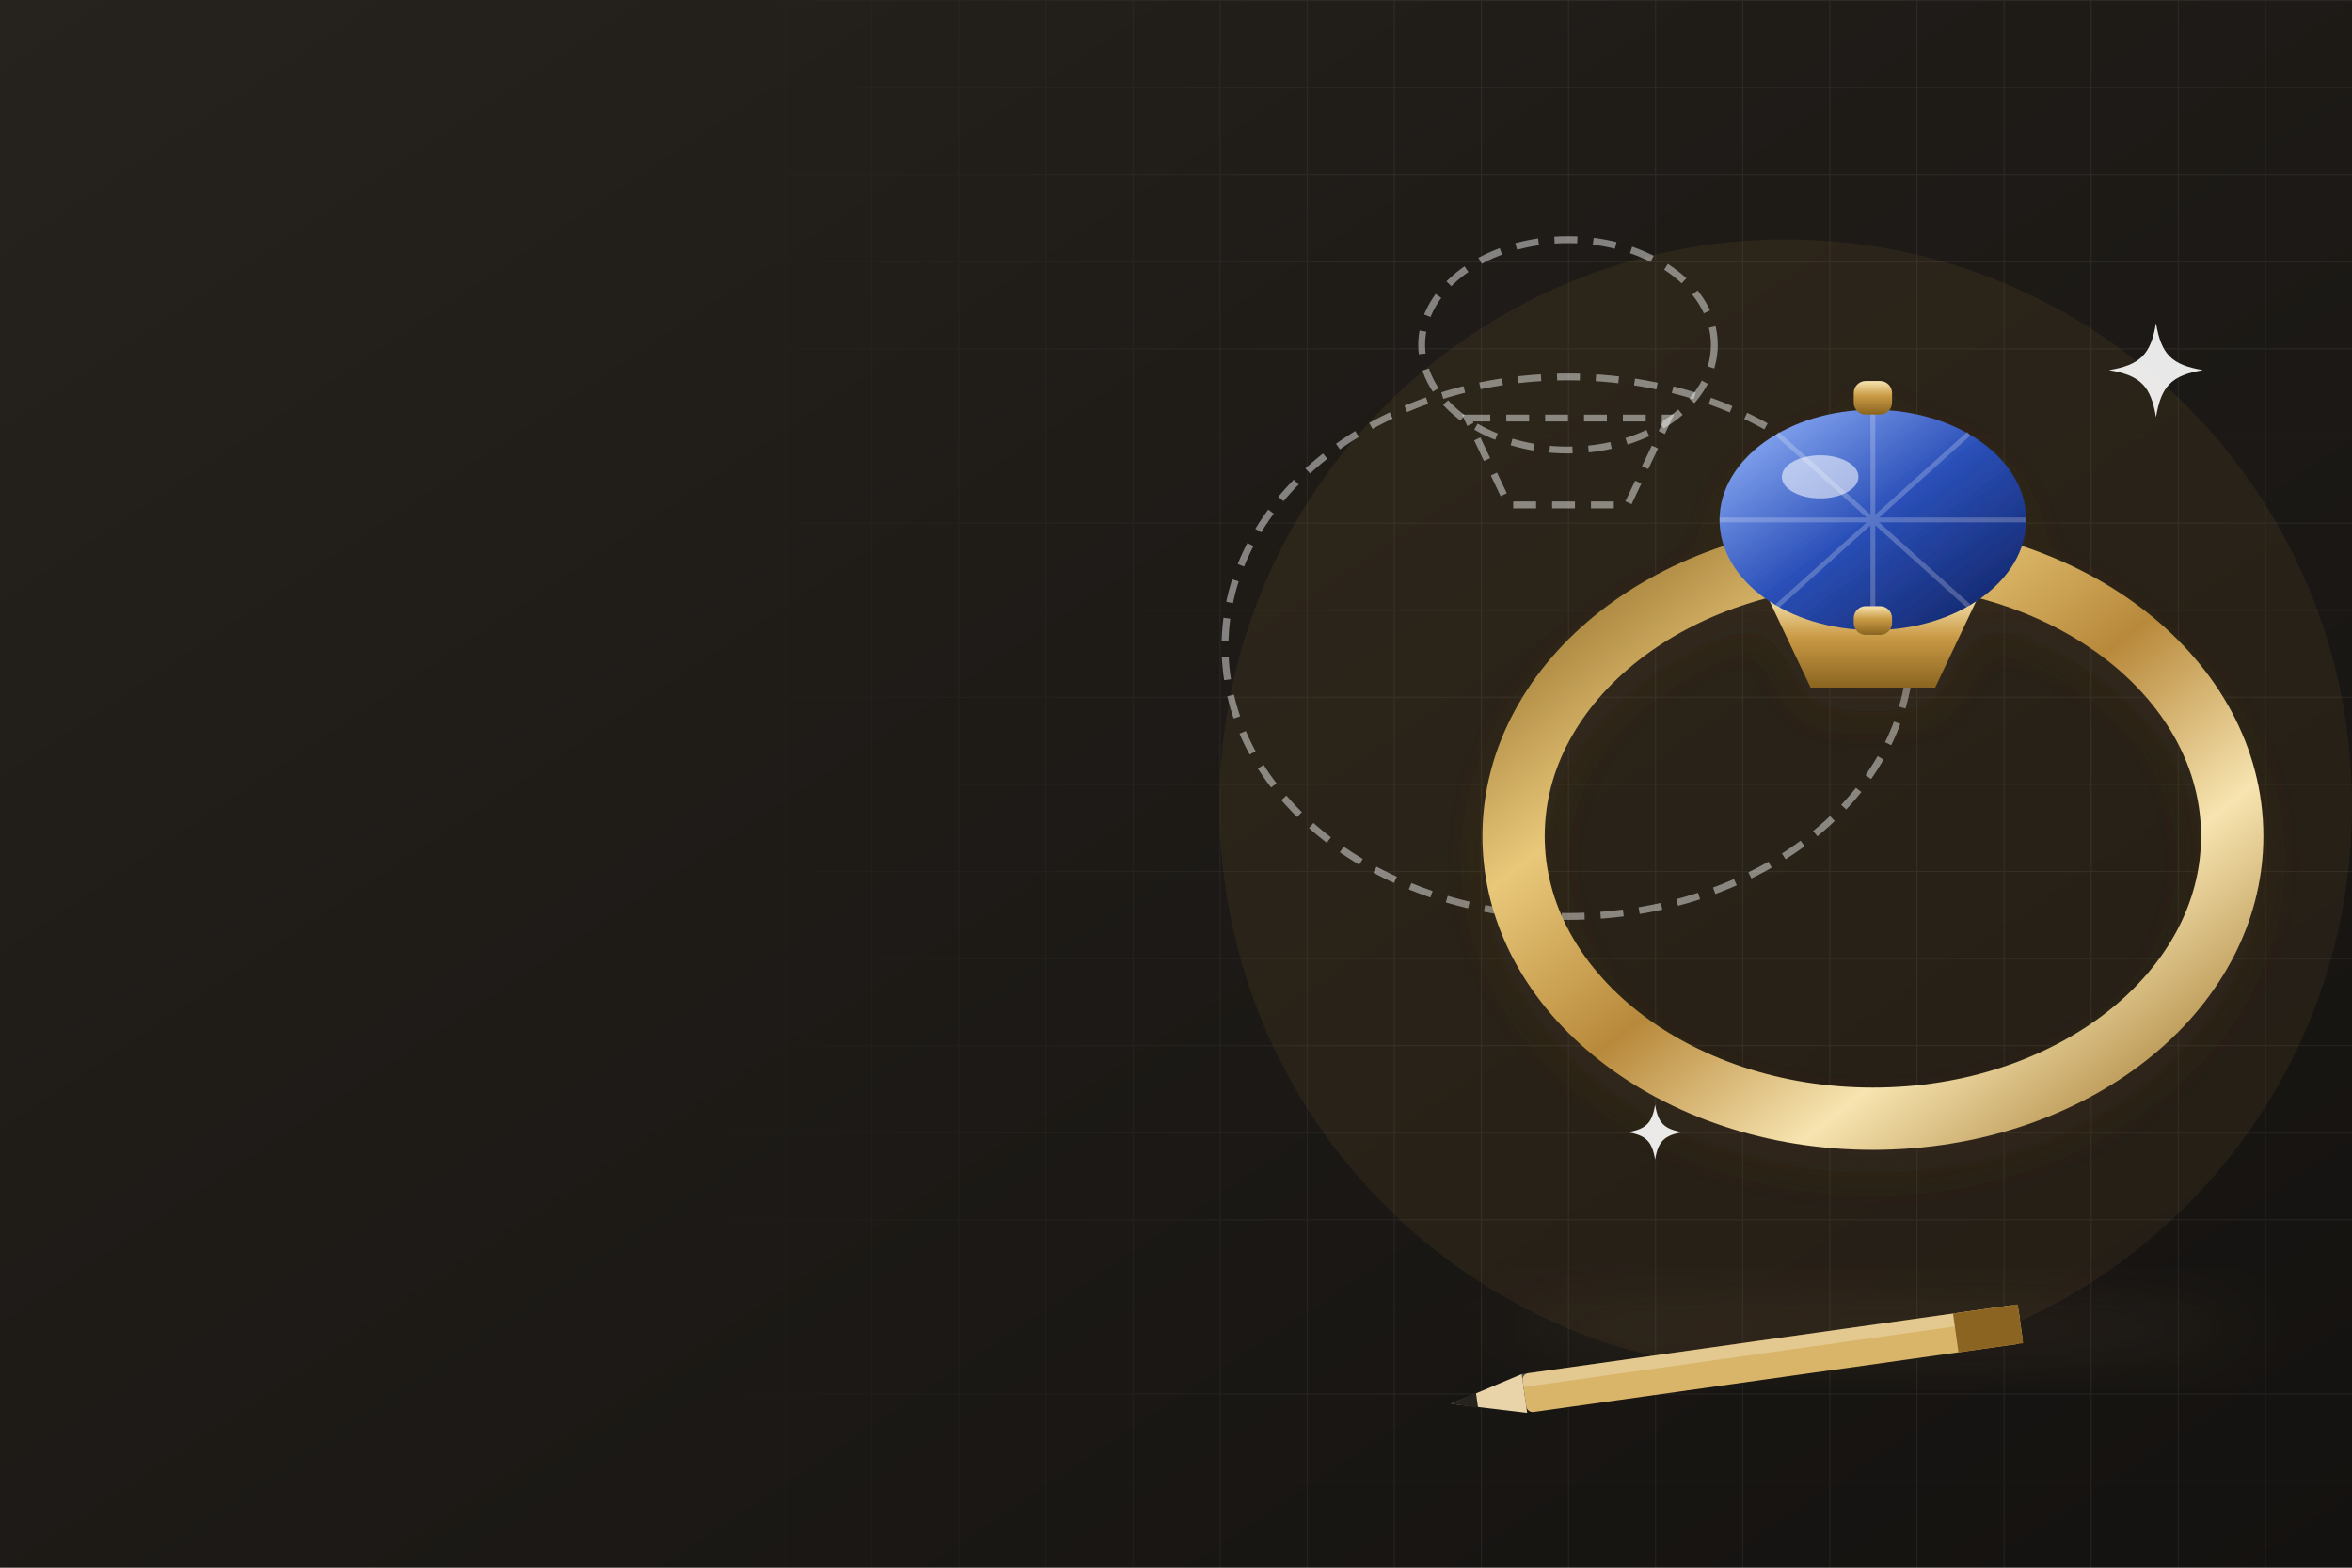
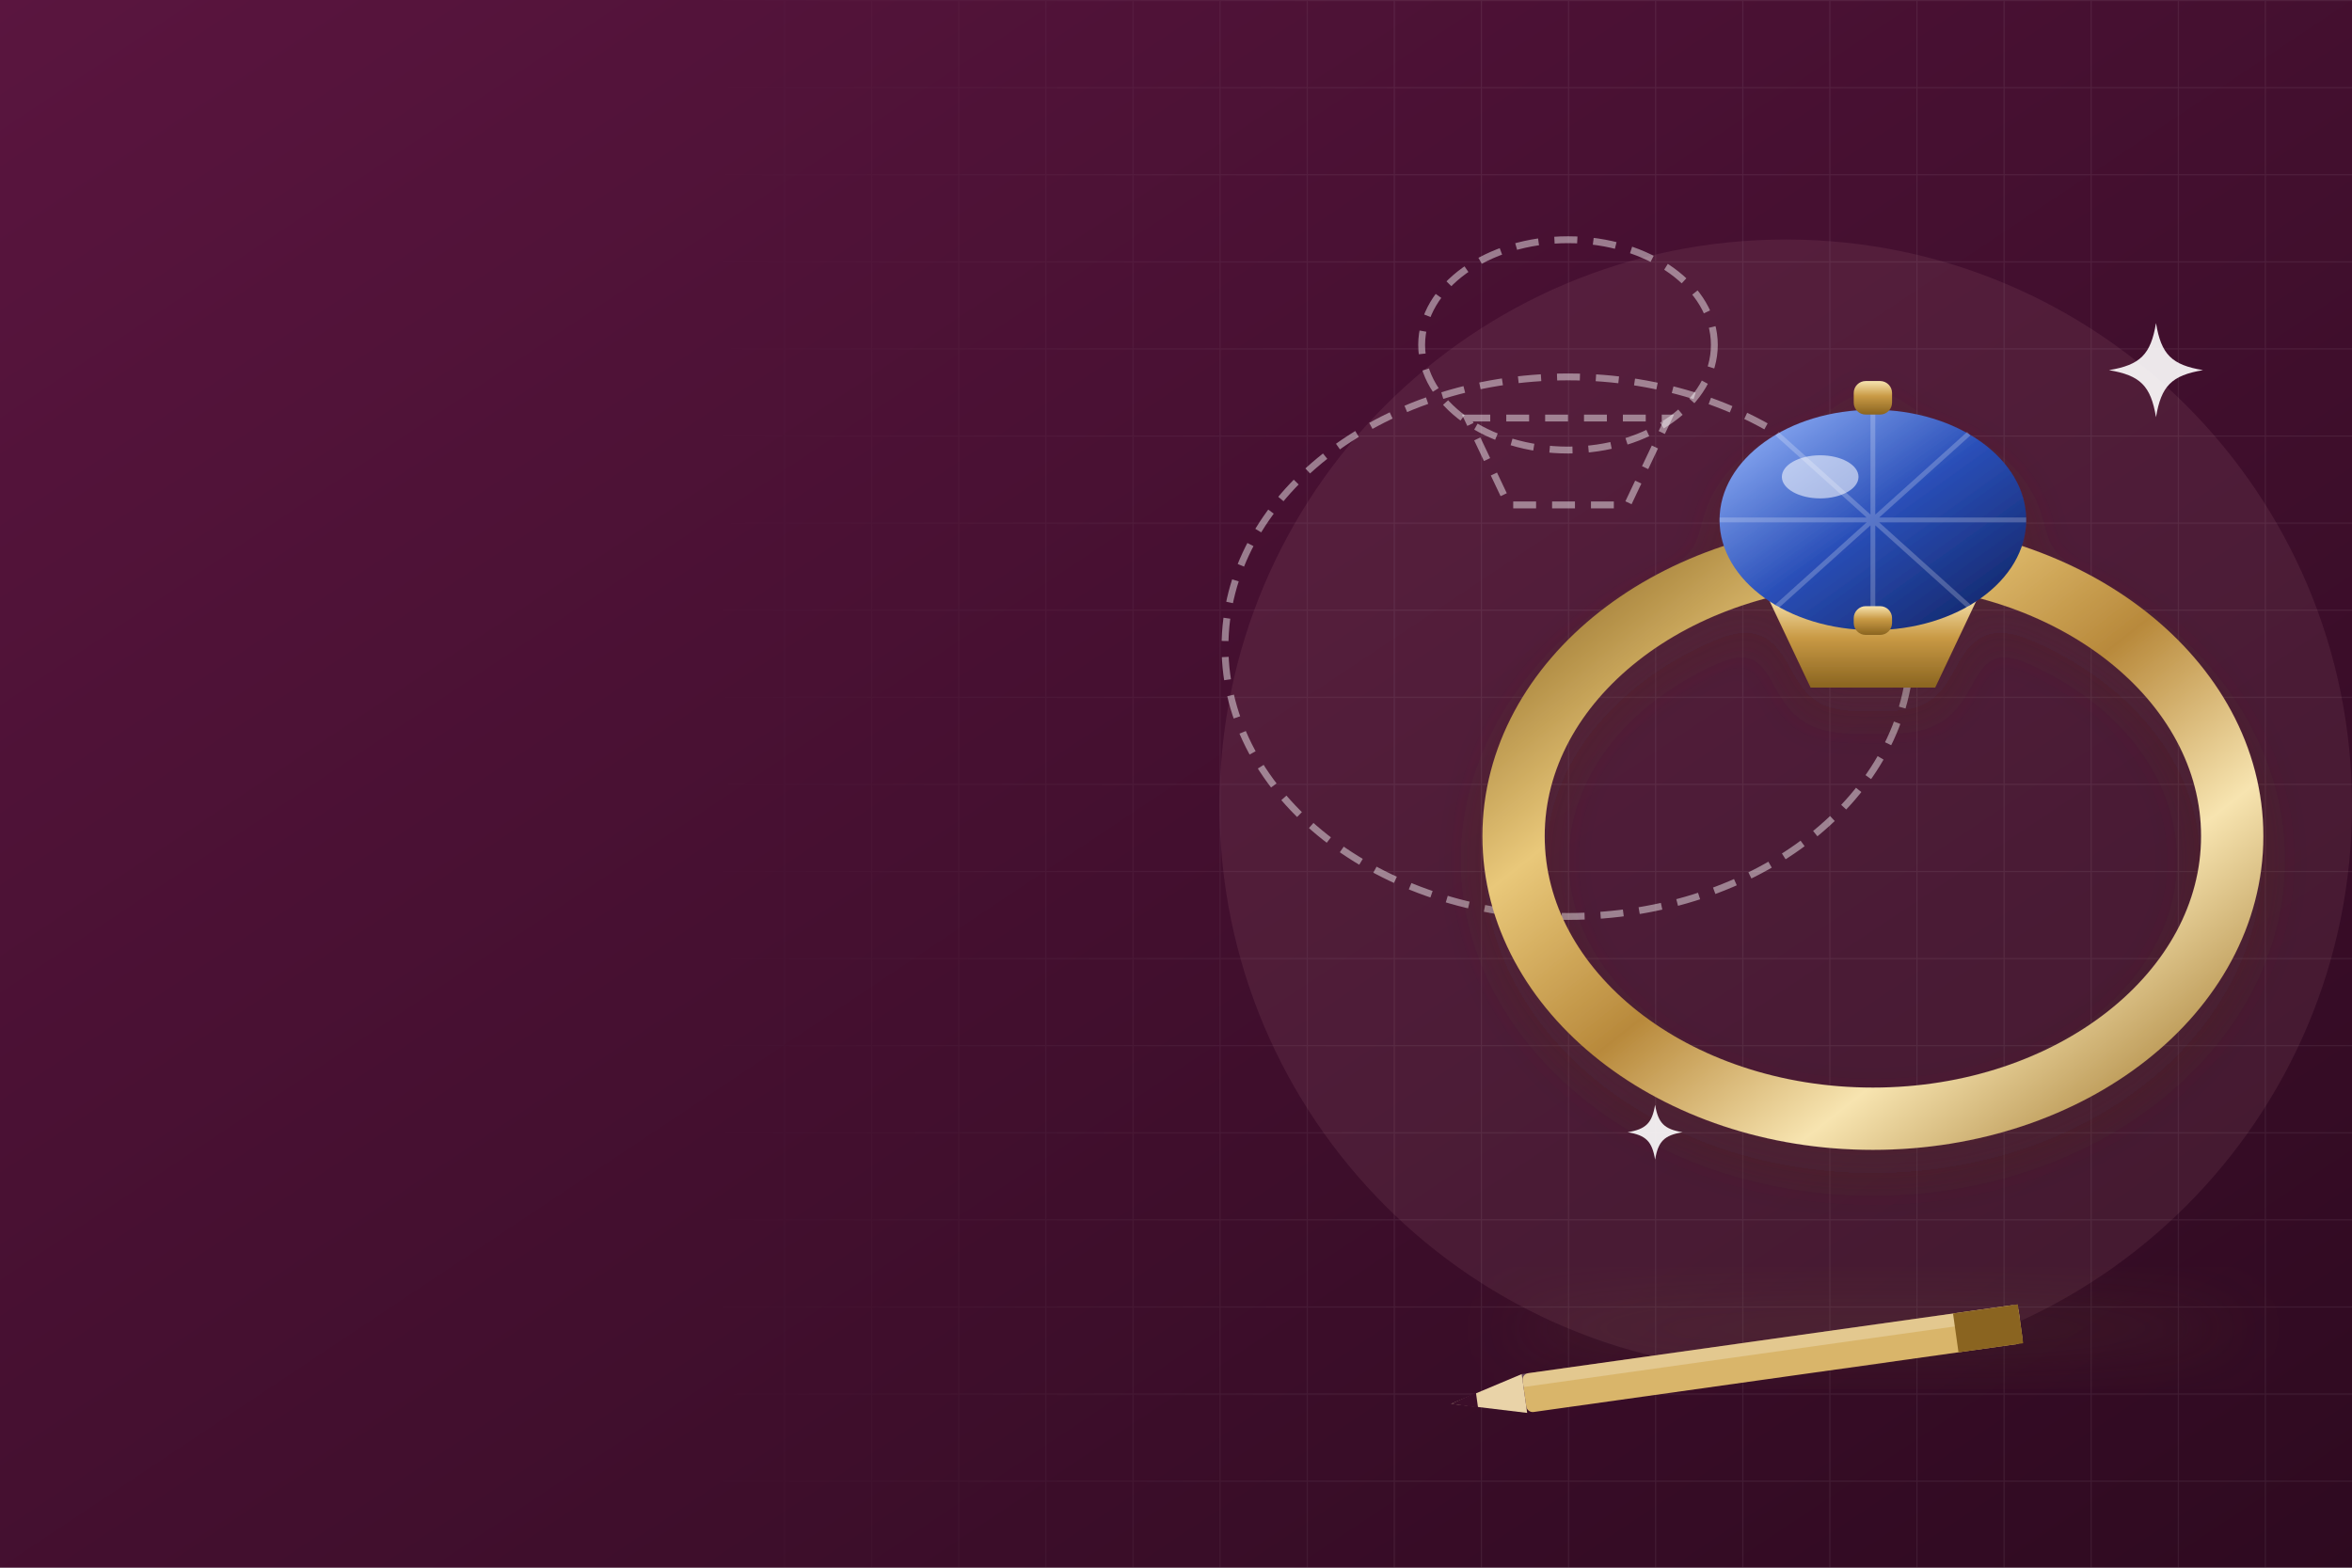
<svg xmlns="http://www.w3.org/2000/svg" viewBox="0 0 1080 720" width="1080" height="720">
  <defs>
    <linearGradient id="gold" x1="0" y1="0" x2="1" y2="1">
      <stop offset="0" stop-color="#8a6420" />
      <stop offset=".28" stop-color="#e9c87a" />
      <stop offset=".5" stop-color="#b8893b" />
      <stop offset=".72" stop-color="#f7e4b0" />
      <stop offset="1" stop-color="#9c7228" />
    </linearGradient>
    <linearGradient id="goldV" x1="0" y1="0" x2="0" y2="1">
      <stop offset="0" stop-color="#f7e4b0" />
      <stop offset=".45" stop-color="#c99a45" />
      <stop offset="1" stop-color="#8a6420" />
    </linearGradient>
    <linearGradient id="emerald" x1="0" y1="0" x2="1" y2="1">
      <stop offset="0" stop-color="#5fe0ae" />
      <stop offset=".45" stop-color="#11805f" />
      <stop offset="1" stop-color="#063d2e" />
    </linearGradient>
    <linearGradient id="sapphire" x1="0" y1="0" x2="1" y2="1">
      <stop offset="0" stop-color="#9dbcff" />
      <stop offset=".5" stop-color="#2a4fb8" />
      <stop offset="1" stop-color="#0f1f5c" />
    </linearGradient>
    <linearGradient id="ruby" x1="0" y1="0" x2="1" y2="1">
      <stop offset="0" stop-color="#ff9aa8" />
      <stop offset=".5" stop-color="#c0183a" />
      <stop offset="1" stop-color="#5e0619" />
    </linearGradient>
    <radialGradient id="crystal" cx=".35" cy=".3" r=".8">
      <stop offset="0" stop-color="#ffffff" />
      <stop offset=".4" stop-color="#dce7f5" />
      <stop offset="1" stop-color="#6f86a6" />
    </radialGradient>
    <radialGradient id="pearl" cx=".35" cy=".3" r=".85">
      <stop offset="0" stop-color="#ffffff" />
      <stop offset=".55" stop-color="#f1e9df" />
      <stop offset="1" stop-color="#c9b9a6" />
    </radialGradient>
    <radialGradient id="glow" cx=".5" cy=".42" r=".6">
      <stop offset="0" stop-color="#ffffff" stop-opacity=".85" />
      <stop offset="1" stop-color="#ffffff" stop-opacity="0" />
    </radialGradient>
    <filter id="soft" x="-50%" y="-50%" width="200%" height="200%">
      <feGaussianBlur stdDeviation="14" />
    </filter>
    <filter id="drop" x="-20%" y="-20%" width="140%" height="140%">
      <feDropShadow dx="0" dy="10" stdDeviation="10" flood-color="#5b4323" flood-opacity=".22" />
    </filter>
  </defs>
  <defs>
    <linearGradient id="ink" x1="0" y1="0" x2="1" y2="1">
-       <stop offset="0" stop-color="#26221d" />
-       <stop offset="1" stop-color="#141210" />
+       <stop offset="0" stop-color="#5a153f" />
+       <stop offset="1" stop-color="#2e0a20" />
    </linearGradient>
    <pattern id="grid" width="40" height="40" patternUnits="userSpaceOnUse">
-       <path d="M40 0H0V40" fill="none" stroke="#fff" stroke-opacity=".06" stroke-width="1" />
+       <path d="M40 0H0V40" fill="none" stroke="#fff" stroke-opacity=".07" stroke-width="1" />
    </pattern>
    <linearGradient id="fade" x1="0" y1="0" x2="1" y2="0">
      <stop offset=".3" stop-color="#fff" stop-opacity="0" />
      <stop offset=".6" stop-color="#fff" stop-opacity="1" />
    </linearGradient>
    <mask id="gm">
      <rect width="1080" height="720" fill="url(#fade)" />
    </mask>
  </defs>
  <rect width="1080" height="720" fill="url(#ink)" />
  <rect width="1080" height="720" fill="url(#grid)" mask="url(#gm)" />
-   <circle cx="820" cy="370" r="260" fill="#c99a45" opacity=".08" />
+   <circle cx="820" cy="370" r="260" fill="#ffc2c2" opacity=".08" />
  <g transform="translate(720 150) scale(1.05)">
    <ellipse cx="0" cy="140" rx="150" ry="118" fill="none" stroke="#fff" stroke-opacity=".45" stroke-width="3" stroke-dasharray="10 7" />
    <path d="M-44 40L44 40 26 78-26 78Z" fill="none" stroke="#fff" stroke-opacity=".45" stroke-width="3" stroke-dasharray="10 7" />
    <ellipse cx="0" cy="8" rx="64" ry="46" fill="none" stroke="#fff" stroke-opacity=".45" stroke-width="3" stroke-dasharray="10 7" />
  </g>
  <ellipse cx="860" cy="610" rx="170" ry="14" fill="#6b5130" opacity=".18" filter="url(#soft)" />
  <g transform="translate(860 230) scale(1.1)" filter="url(#drop)">
    <ellipse cx="0" cy="140" rx="150" ry="118" fill="none" stroke="url(#gold)" stroke-width="26" />
    <path d="M-44 40L44 40 26 78-26 78Z" fill="url(#goldV)" />
    <rect x="-52" y="-6" width="10" height="40" rx="5" fill="url(#goldV)" transform="rotate(-18 -47 14)" />
    <rect x="42" y="-6" width="10" height="40" rx="5" fill="url(#goldV)" transform="rotate(18 47 14)" />
    <ellipse cx="0" cy="8" rx="64" ry="46" fill="url(#sapphire)" />
    <path d="M-64 8L64 8M0-38L0 54M-40-28L40 44M40-28L-40 44" stroke="#fff" stroke-opacity=".22" stroke-width="2" />
    <ellipse cx="-22" cy="-10" rx="16" ry="9" fill="#fff" opacity=".55" />
    <rect x="-8" y="-50" width="16" height="14" rx="5" fill="url(#goldV)" />
    <rect x="-8" y="44" width="16" height="12" rx="5" fill="url(#goldV)" />
  </g>
  <g transform="translate(700 640) rotate(-8)">
    <rect x="0" y="-9" width="230" height="18" rx="3" fill="#d9b56a" />
    <rect x="0" y="-9" width="230" height="6" fill="#fff" opacity=".25" />
    <rect x="200" y="-9" width="30" height="18" fill="#8a6420" />
    <path d="M0-9L-34 0 0 9Z" fill="#e9d3a8" />
-     <path d="M-22-3.5L-34 0-22 3.5Z" fill="#26221d" />
+     <path d="M-22-3.5L-34 0-22 3.5Z" fill="#3c0e2a" />
  </g>
  <path transform="translate(990 170) scale(1.2)" d="M0-18C2-6 6-2 18 0 6 2 2 6 0 18-2 6-6 2-18 0-6-2-2-6 0-18Z" fill="#fff" opacity="0.9" />
  <path transform="translate(760 520) scale(0.7)" d="M0-18C2-6 6-2 18 0 6 2 2 6 0 18-2 6-6 2-18 0-6-2-2-6 0-18Z" fill="#fff" opacity="0.9" />
</svg>
